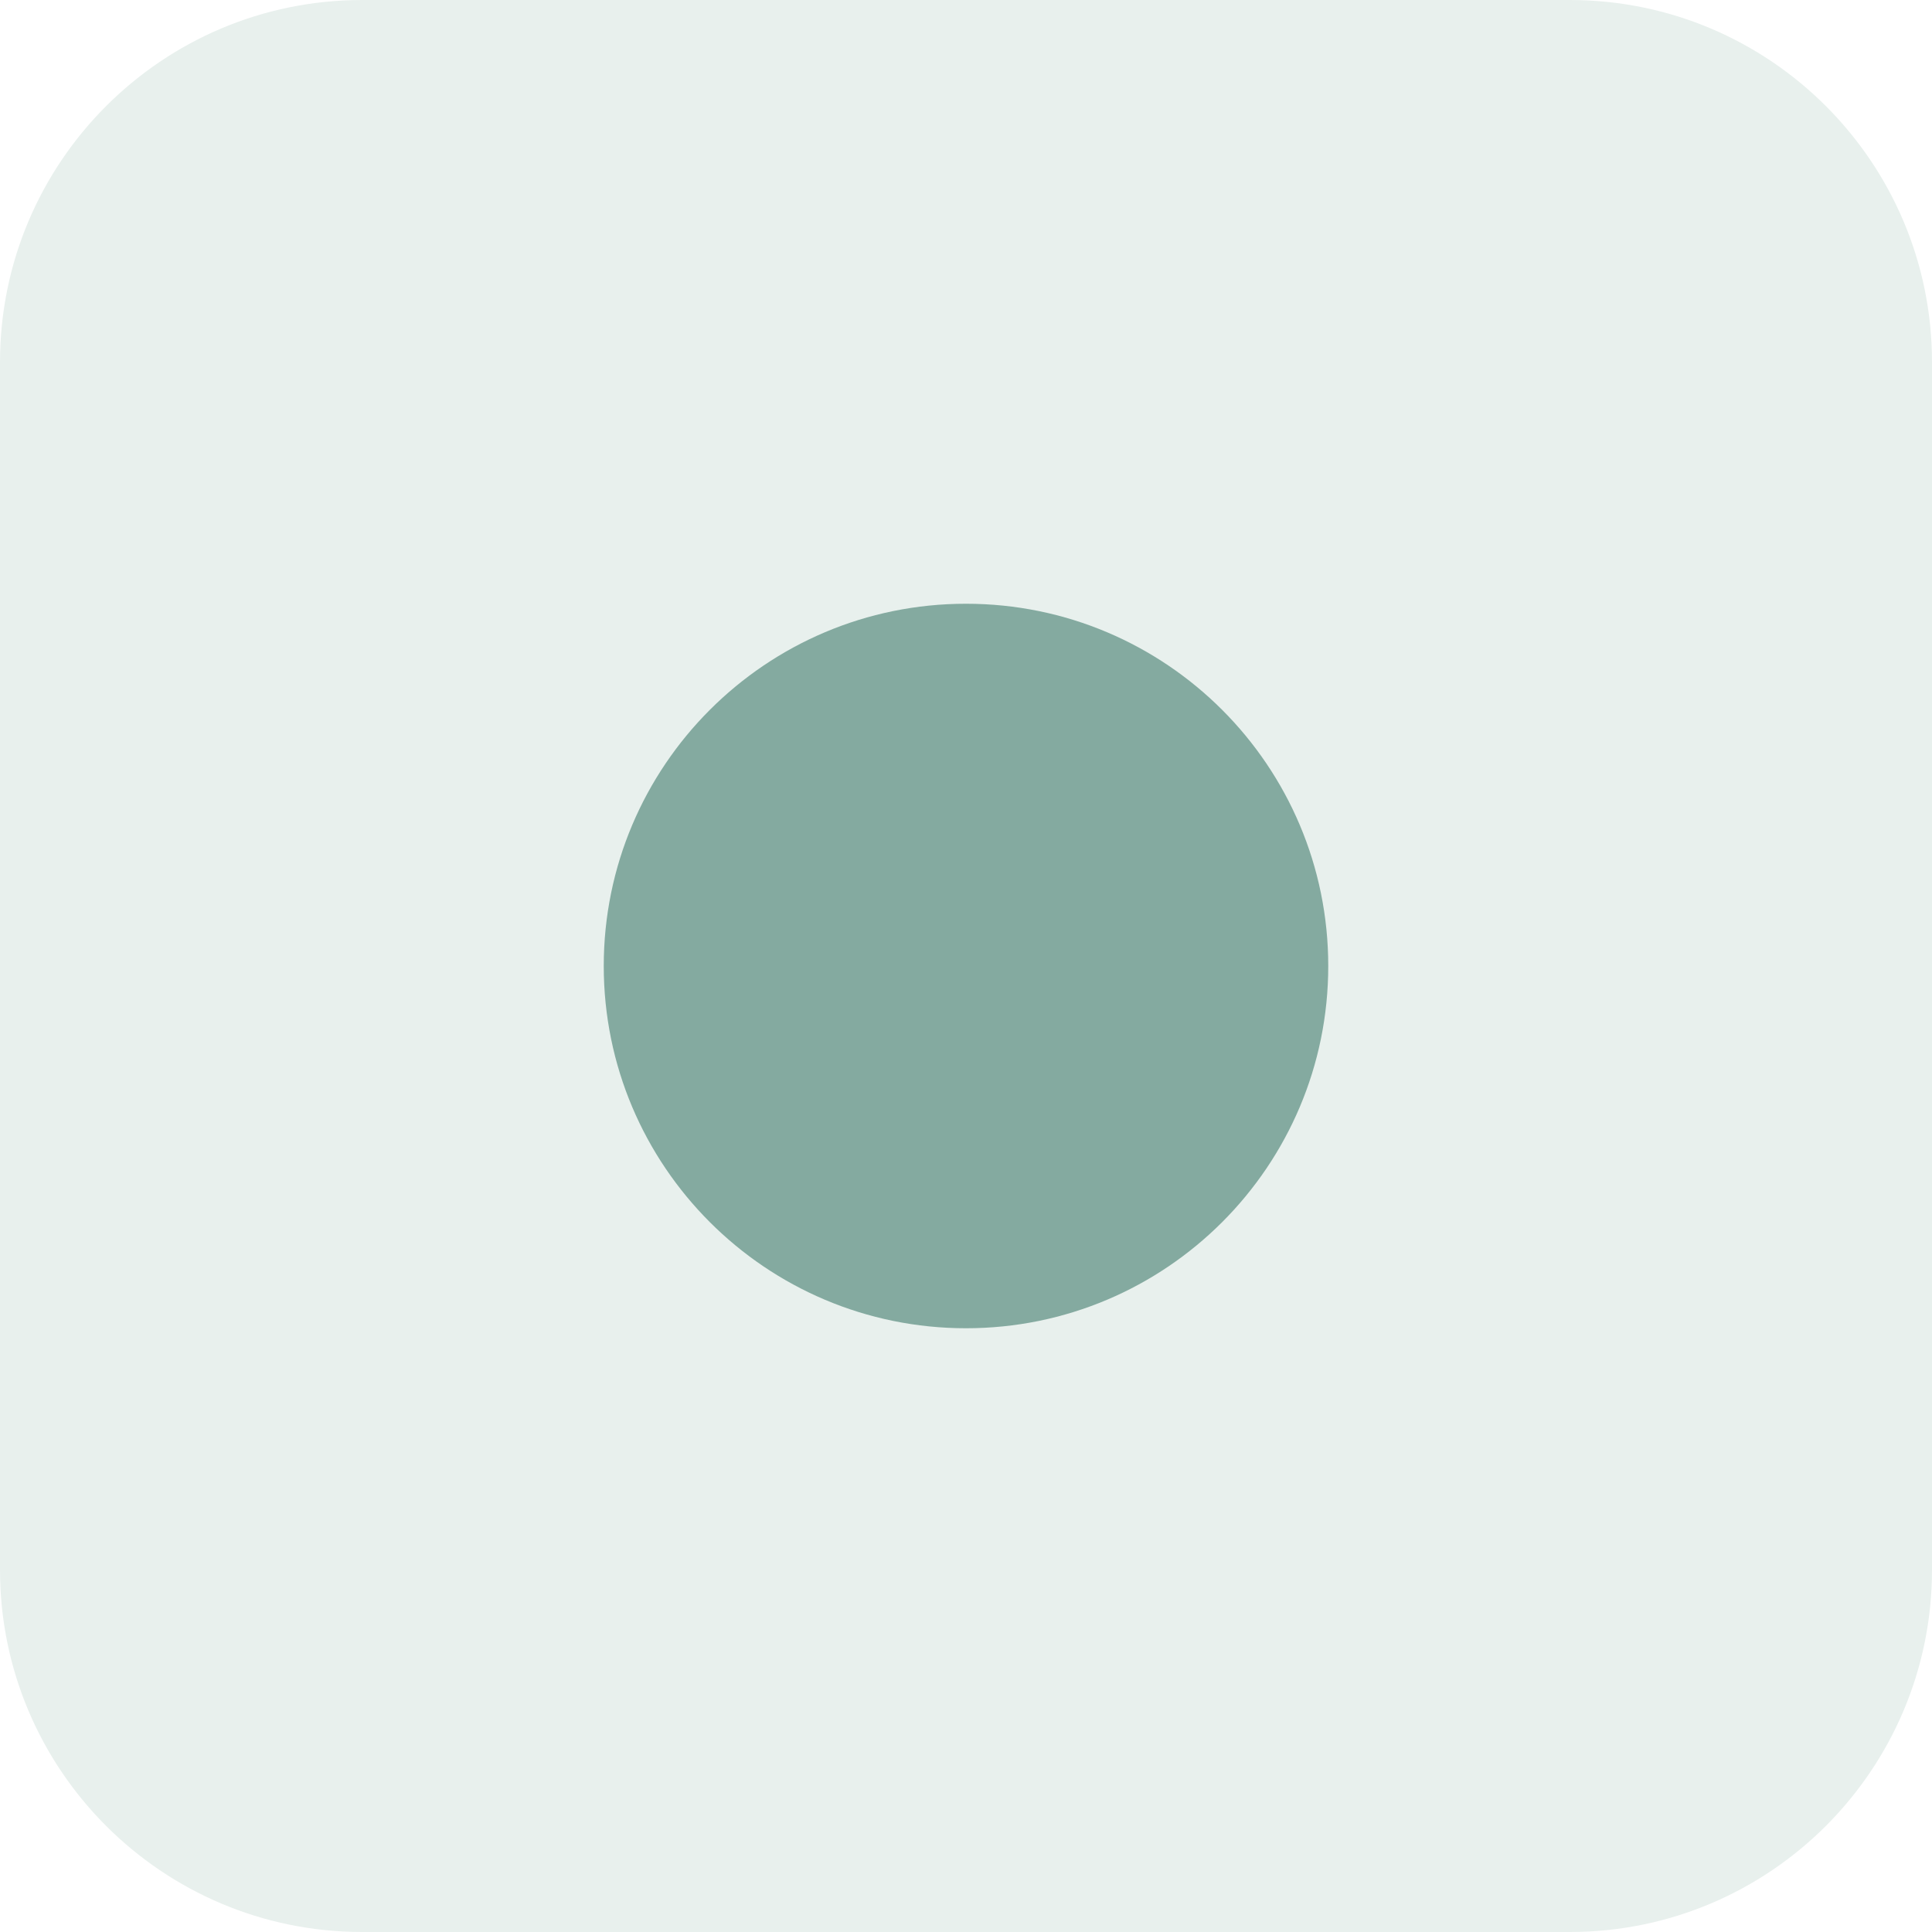
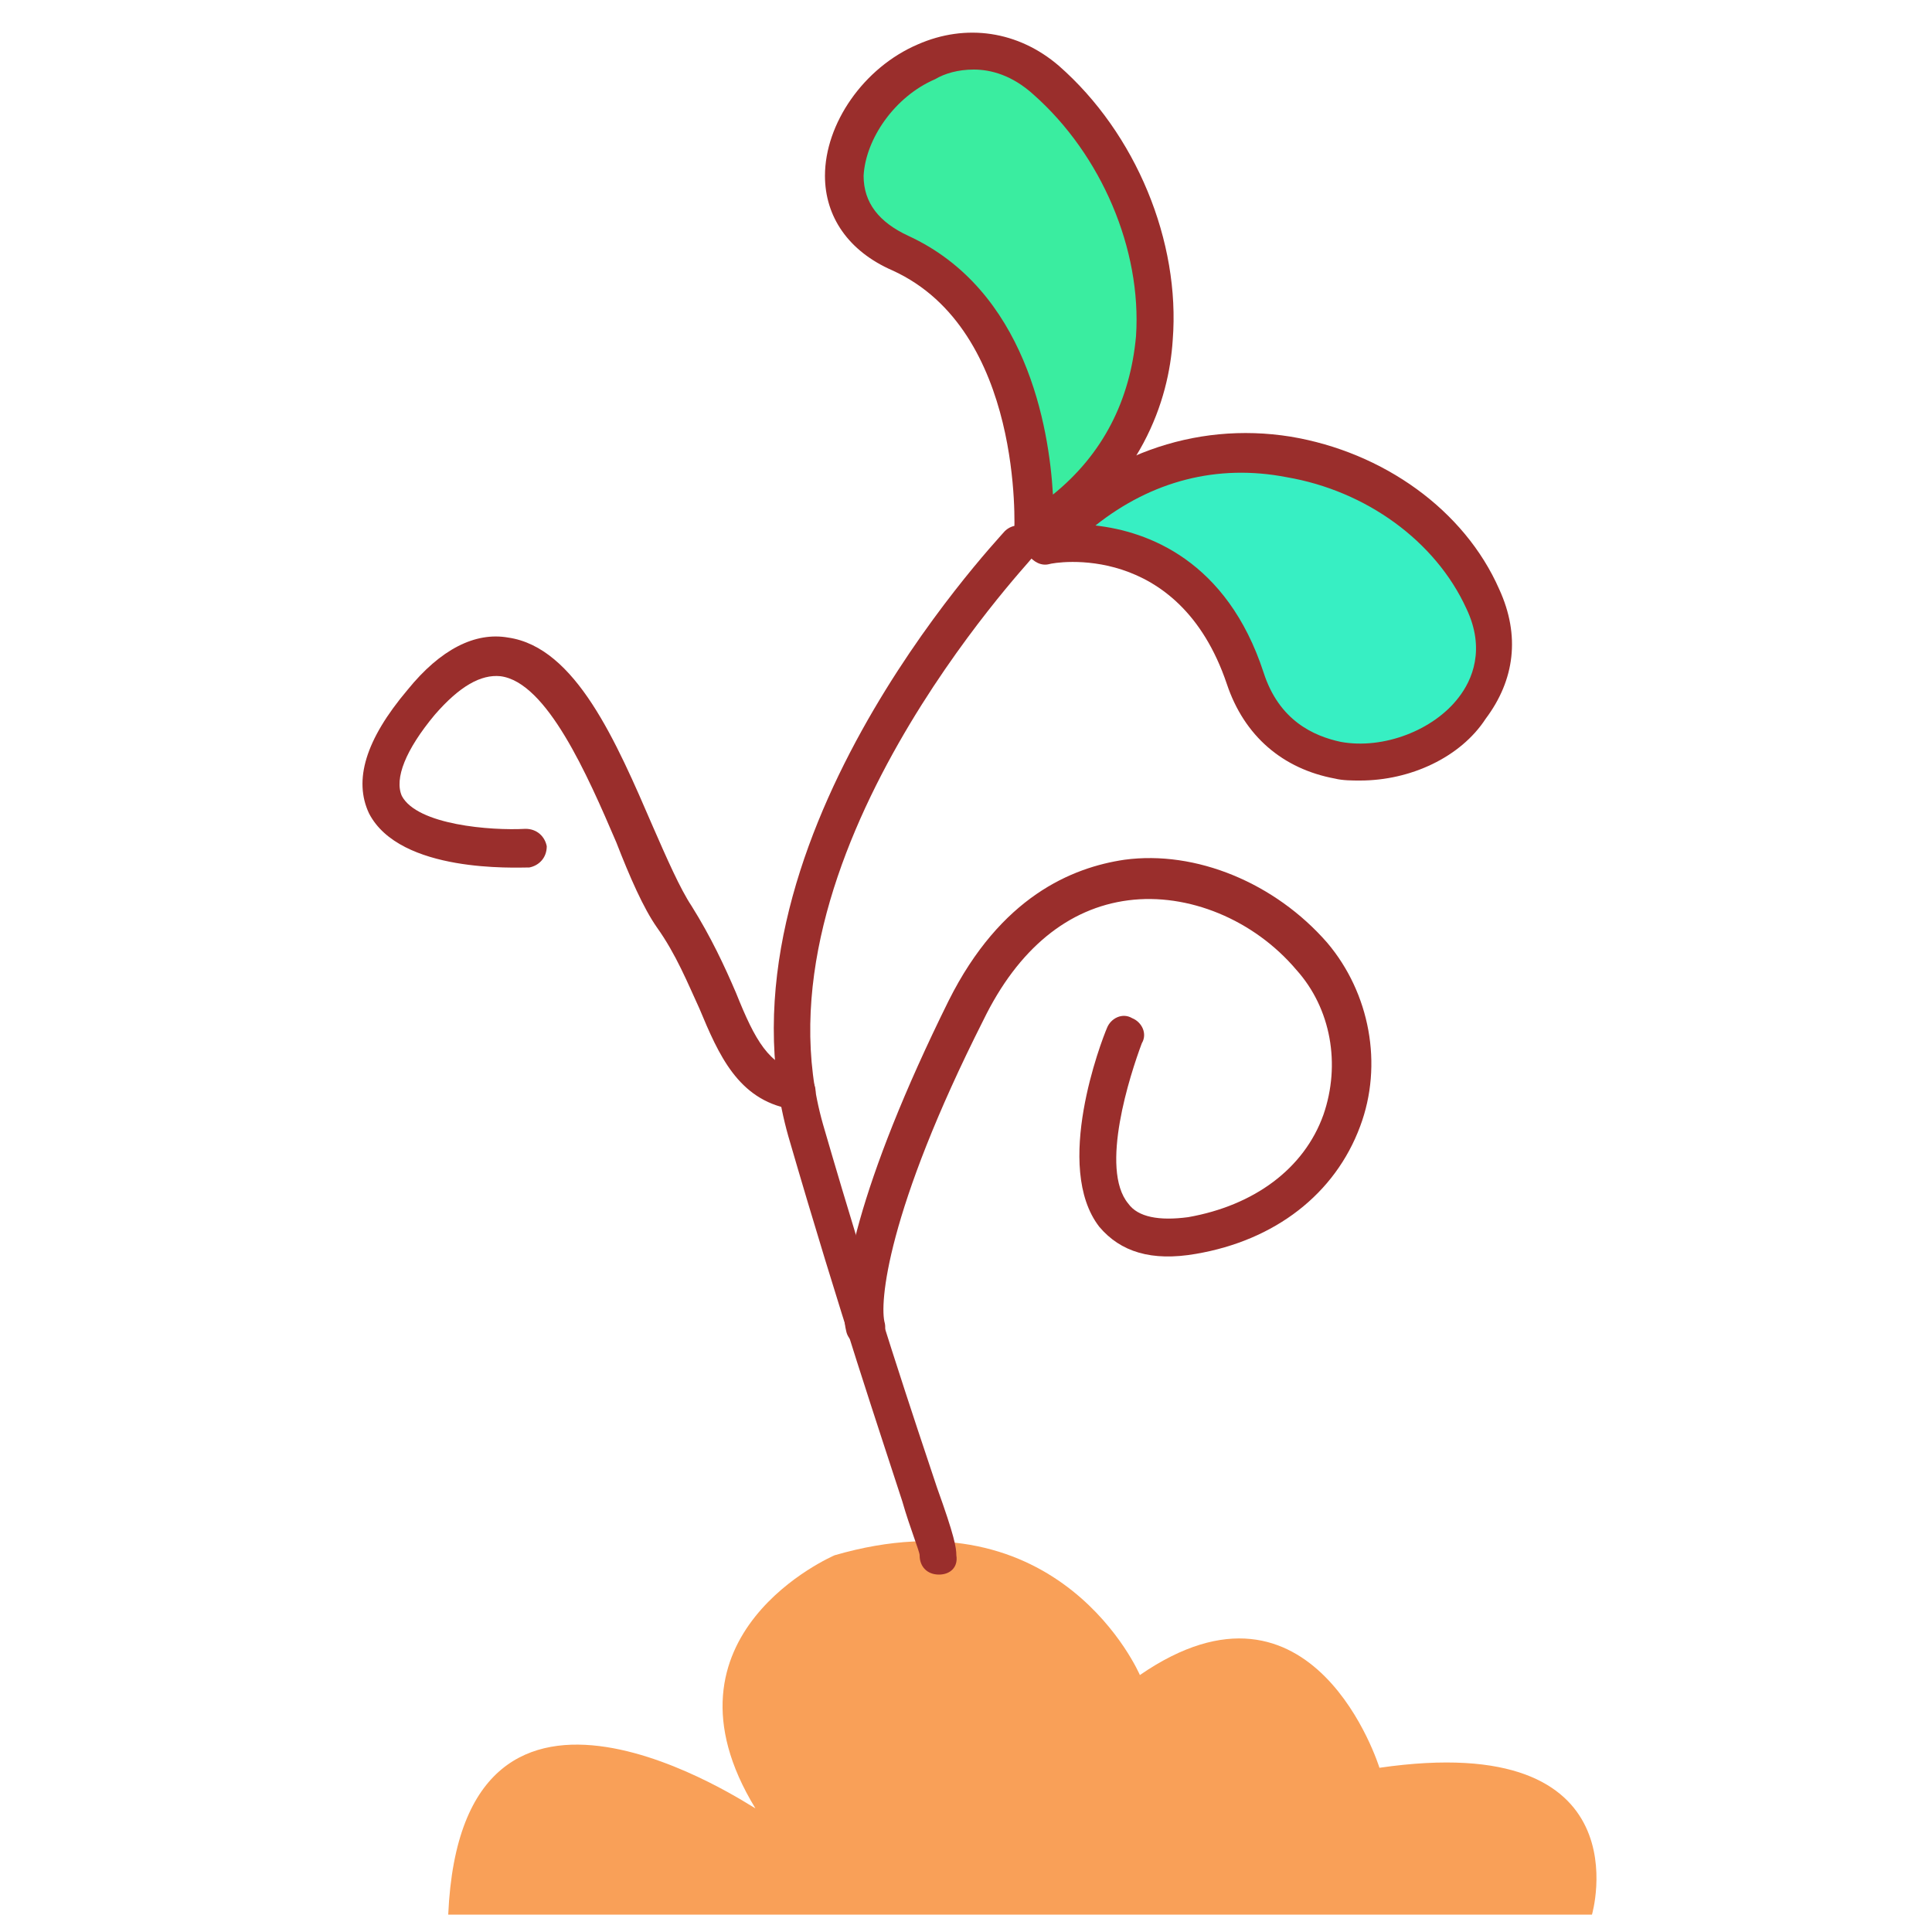
- <svg xmlns="http://www.w3.org/2000/svg" width="128" height="128" viewBox="0 0 128 128">
-   <rect width="128" height="128" rx="24" fill="#e8f0ed" />
-   <circle cx="64" cy="64" r="24" fill="#84aaa0" />
+ <svg xmlns="http://www.w3.org/2000/svg" t="1728292036565" class="icon" viewBox="0 0 1024 1024" version="1.1" p-id="56807" width="256" height="256">
+   <path d="M237.568 1014.784h606.208s28.672-98.304-112.64-77.824c0 0-34.816-112.64-126.976-49.152 0 0-41.984-98.304-161.792-63.488 0 0-98.304 41.984-41.984 134.144-1.024 0-155.648-105.472-162.816 56.32z" fill="#F9A058" p-id="56808" />
+   <path d="M497.664 834.56c-6.144 0-10.24-4.096-10.24-10.24 0-2.048-5.12-14.336-9.216-28.672-11.264-34.816-32.768-98.304-60.416-193.536C374.784 449.536 526.336 288.768 532.48 281.6c4.096-4.096 10.24-4.096 14.336 0 4.096 4.096 4.096 10.24 0 14.336-1.024 2.048-150.528 159.744-110.592 300.032 27.648 95.232 49.152 158.72 60.416 192.512 9.216 25.6 10.24 31.744 10.24 35.84 1.024 6.144-3.072 10.24-9.216 10.24z" fill="#9A2E2C" p-id="56809" />
+   <path d="M420.864 587.776h-2.048c-27.648-5.12-37.888-28.672-48.128-53.248-6.144-13.312-12.288-28.672-22.528-43.008-7.168-10.24-14.336-26.624-21.504-45.056-15.36-35.84-36.864-84.992-61.44-88.064-10.24-1.024-21.504 5.12-34.816 20.48-15.36 18.432-21.504 33.792-17.408 43.008 8.192 15.36 47.104 18.432 65.536 17.408 6.144 0 10.24 4.096 11.264 9.216 0 6.144-4.096 10.24-9.216 11.264-7.168 0-68.608 3.072-84.992-28.672-8.192-17.408-2.048-38.912 20.48-65.536 17.408-21.504 35.84-30.72 53.248-27.648 35.84 5.12 57.344 55.296 76.8 100.352 7.168 16.384 14.336 32.768 20.48 41.984 10.24 16.384 17.408 31.744 23.552 46.08 10.24 25.6 17.408 37.888 33.792 41.984 5.12 1.024 9.216 6.144 8.192 12.288-2.048 4.096-7.168 7.168-11.264 7.168zM458.752 713.728c-4.096 0-9.216-3.072-10.24-8.192-5.12-20.48 6.144-77.824 54.272-175.104 27.648-55.296 65.536-70.656 93.184-74.752 37.888-5.12 79.872 12.288 107.52 44.032 22.528 26.624 29.696 64.512 17.408 97.28-13.312 35.84-45.056 60.416-87.04 67.584-23.552 4.096-39.936-1.024-51.2-14.336-24.576-31.744 1.024-98.304 4.096-105.472 2.048-5.12 8.192-8.192 13.312-5.12 5.12 2.048 8.192 8.192 5.12 13.312-6.144 16.384-22.528 66.56-7.168 84.992 5.12 7.168 16.384 9.216 31.744 7.168 34.816-6.144 61.44-25.6 71.68-54.272 9.216-26.624 4.096-56.32-14.336-76.8-22.528-26.624-57.344-40.96-89.088-36.864-31.744 4.096-58.368 25.6-76.8 63.488-51.2 101.376-55.296 150.528-52.224 160.768 1.024 5.12-2.048 11.264-7.168 12.288h-3.072z" fill="#9A2E2C" p-id="56810" />
+   <path d="M547.84 281.6s7.168-112.64-70.656-148.48S491.52-15.36 555.008 41.984s91.136 176.128-7.168 239.616z" fill="#3AEDA0" p-id="56811" />
+   <path d="M547.84 291.84c-2.048 0-3.072 0-5.12-1.024-3.072-2.048-5.12-5.12-5.12-9.216 0-1.024 5.12-106.496-64.512-138.24-23.552-10.24-35.84-28.672-35.84-50.176 0-27.648 20.48-57.344 49.152-69.632 25.6-11.264 53.248-7.168 74.752 11.264 40.96 35.84 64.512 93.184 60.416 145.408-2.048 31.744-16.384 76.8-68.608 110.592-2.048 1.024-4.096 1.024-5.12 1.024zM516.096 36.864c-8.192 0-15.36 2.048-20.48 5.12-21.504 9.216-36.864 31.744-37.888 51.2 0 14.336 8.192 24.576 23.552 31.744 62.464 28.672 74.752 101.376 76.8 137.216 26.624-21.504 40.96-50.176 44.032-83.968 3.072-46.08-18.432-96.256-54.272-128-11.264-10.24-22.528-13.312-31.744-13.312z" fill="#9A2E2C" p-id="56812" />
+   <path d="M553.984 288.768s77.824-14.336 105.472 70.656 161.792 34.816 126.976-41.984-154.624-113.664-232.448-28.672z" fill="#37EFC3" p-id="56813" />
+   <path d="M720.896 413.696c-4.096 0-9.216 0-13.312-1.024-27.648-5.12-48.128-22.528-57.344-50.176-25.6-75.776-91.136-64.512-94.208-63.488-4.096 1.024-8.192-1.024-11.264-5.12-2.048-4.096-2.048-8.192 1.024-12.288 36.864-39.936 87.04-58.368 138.24-50.176 49.152 8.192 92.16 38.912 110.592 80.896 11.264 24.576 8.192 48.128-7.168 68.608-13.312 20.48-39.936 32.768-66.56 32.768zM580.608 278.528c27.648 3.072 69.632 18.432 89.088 77.824 8.192 25.6 26.624 33.792 40.96 36.864 22.528 4.096 49.152-6.144 62.464-23.552 7.168-9.216 14.336-25.6 4.096-47.104-16.384-35.84-53.248-62.464-95.232-69.632-36.864-7.168-71.68 2.048-101.376 25.6z" fill="#9A2E2C" p-id="56814" />
</svg>
